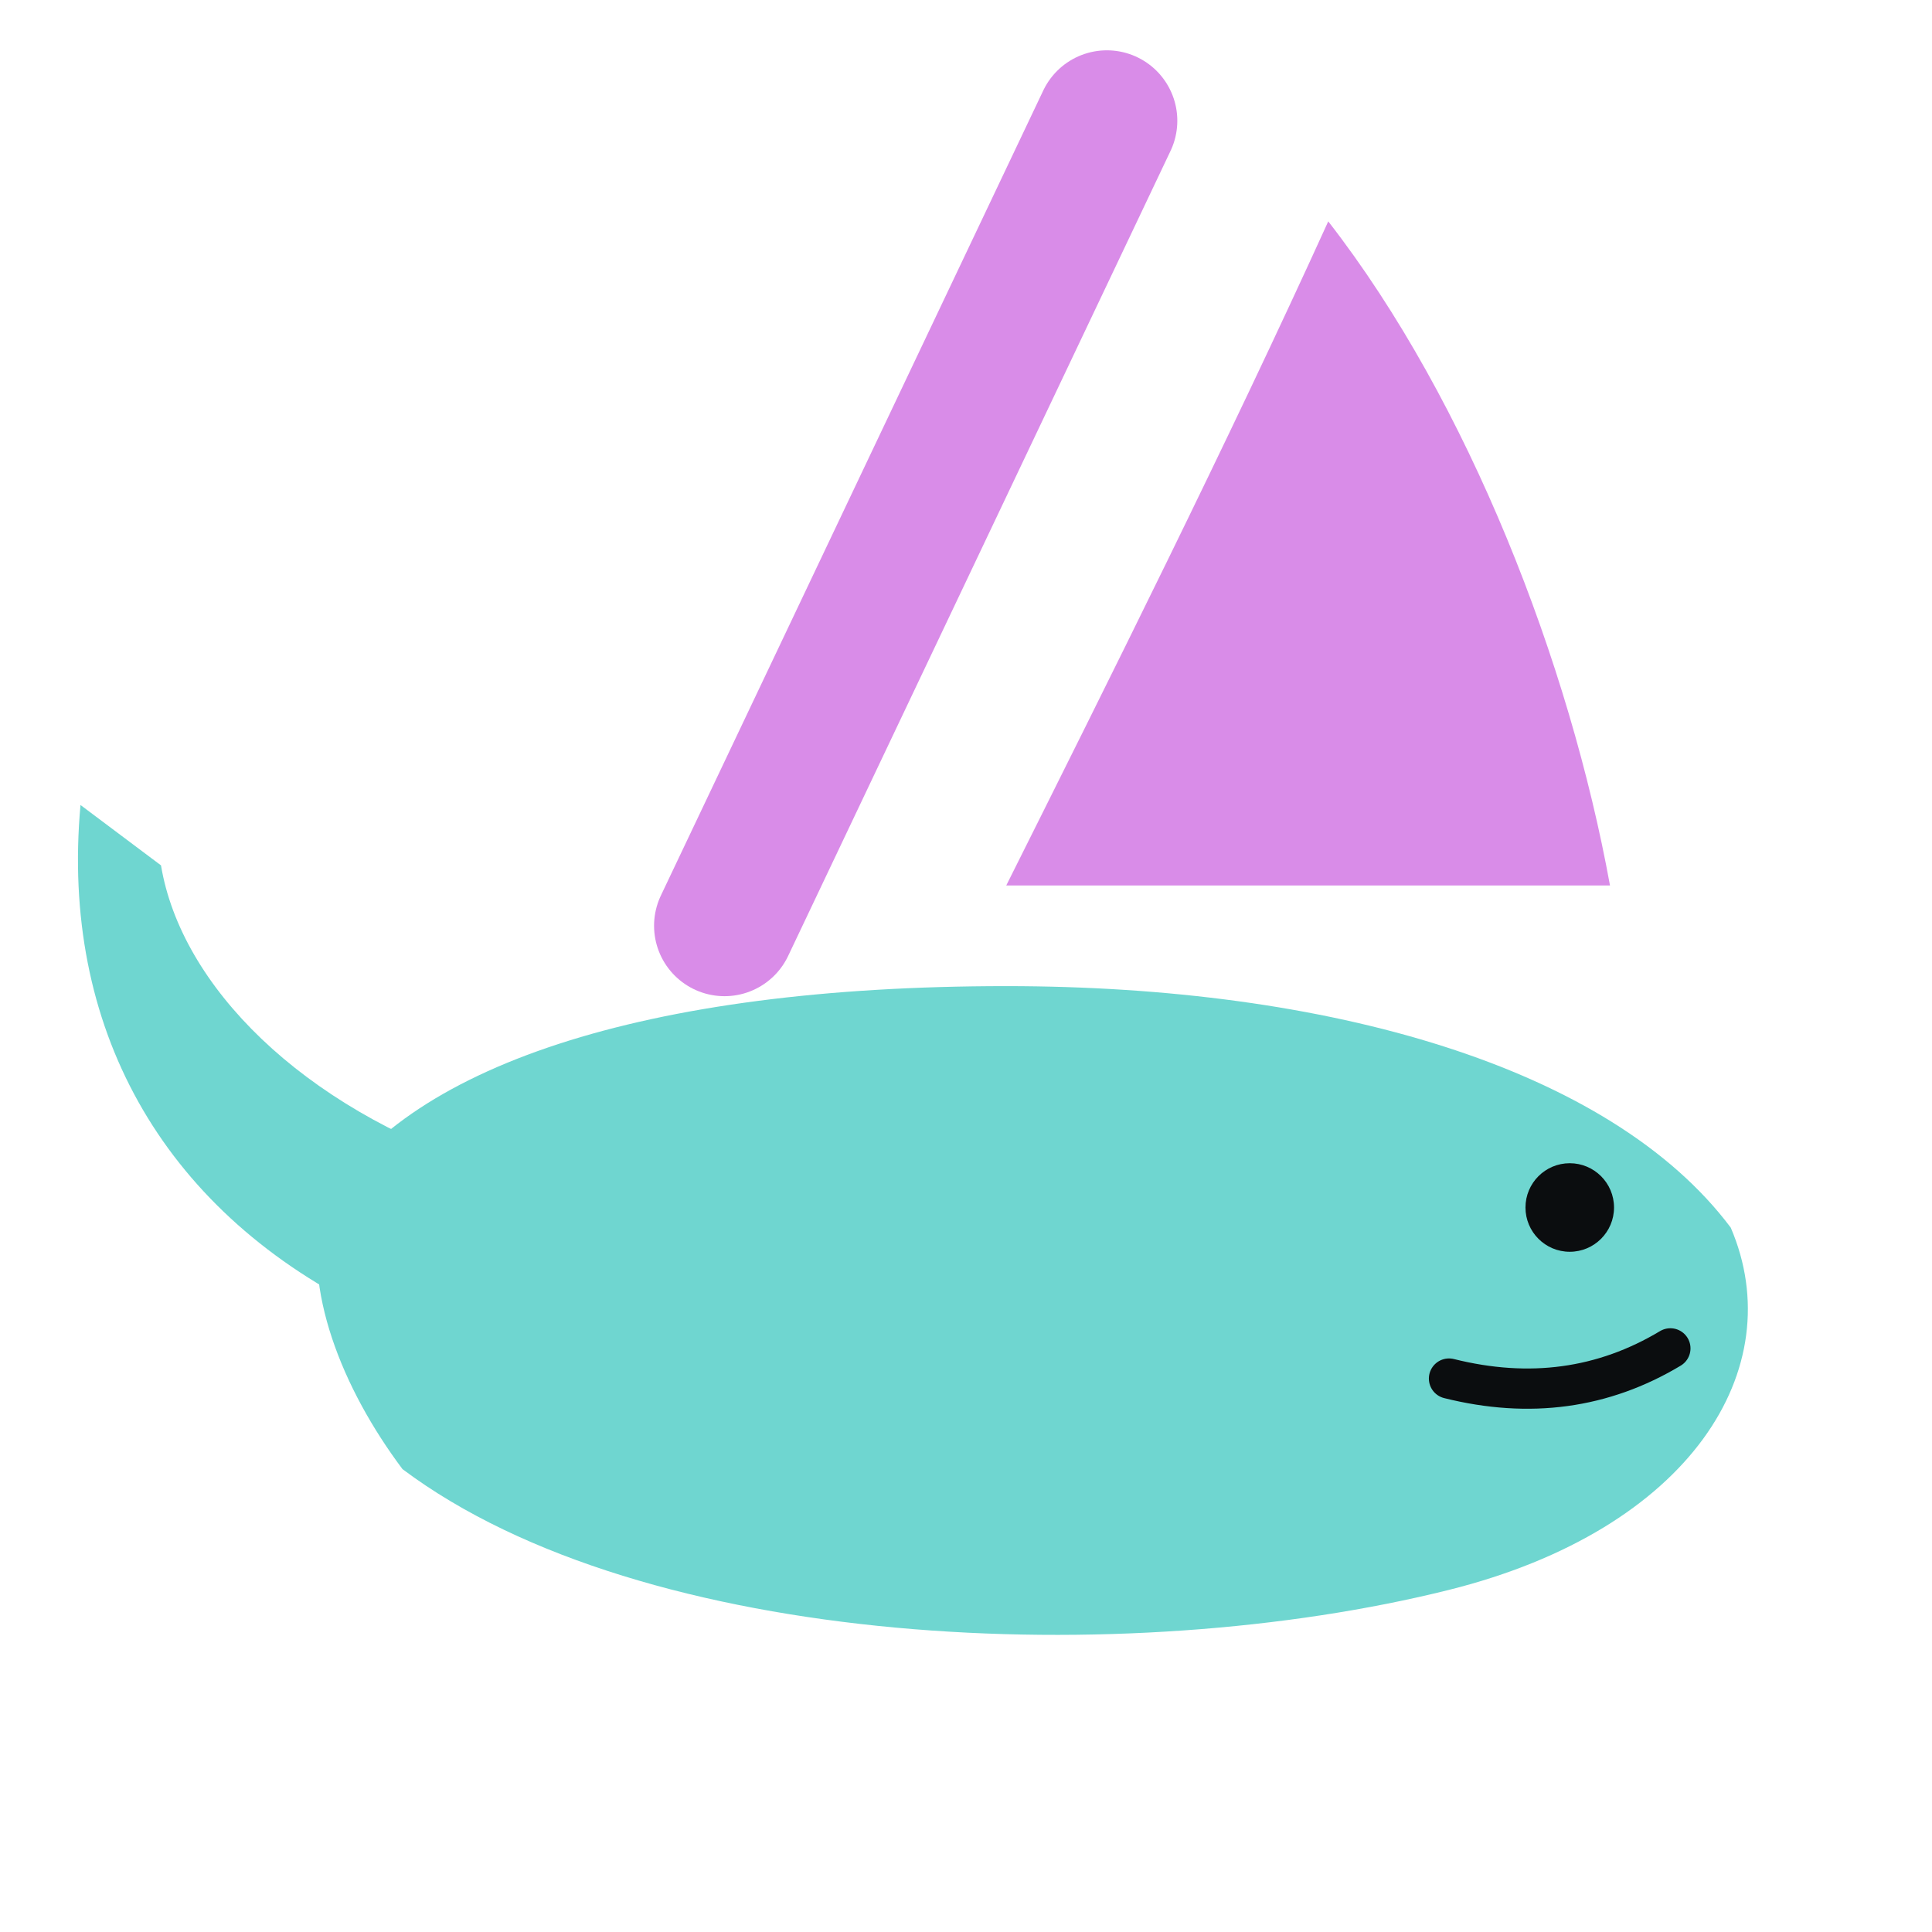
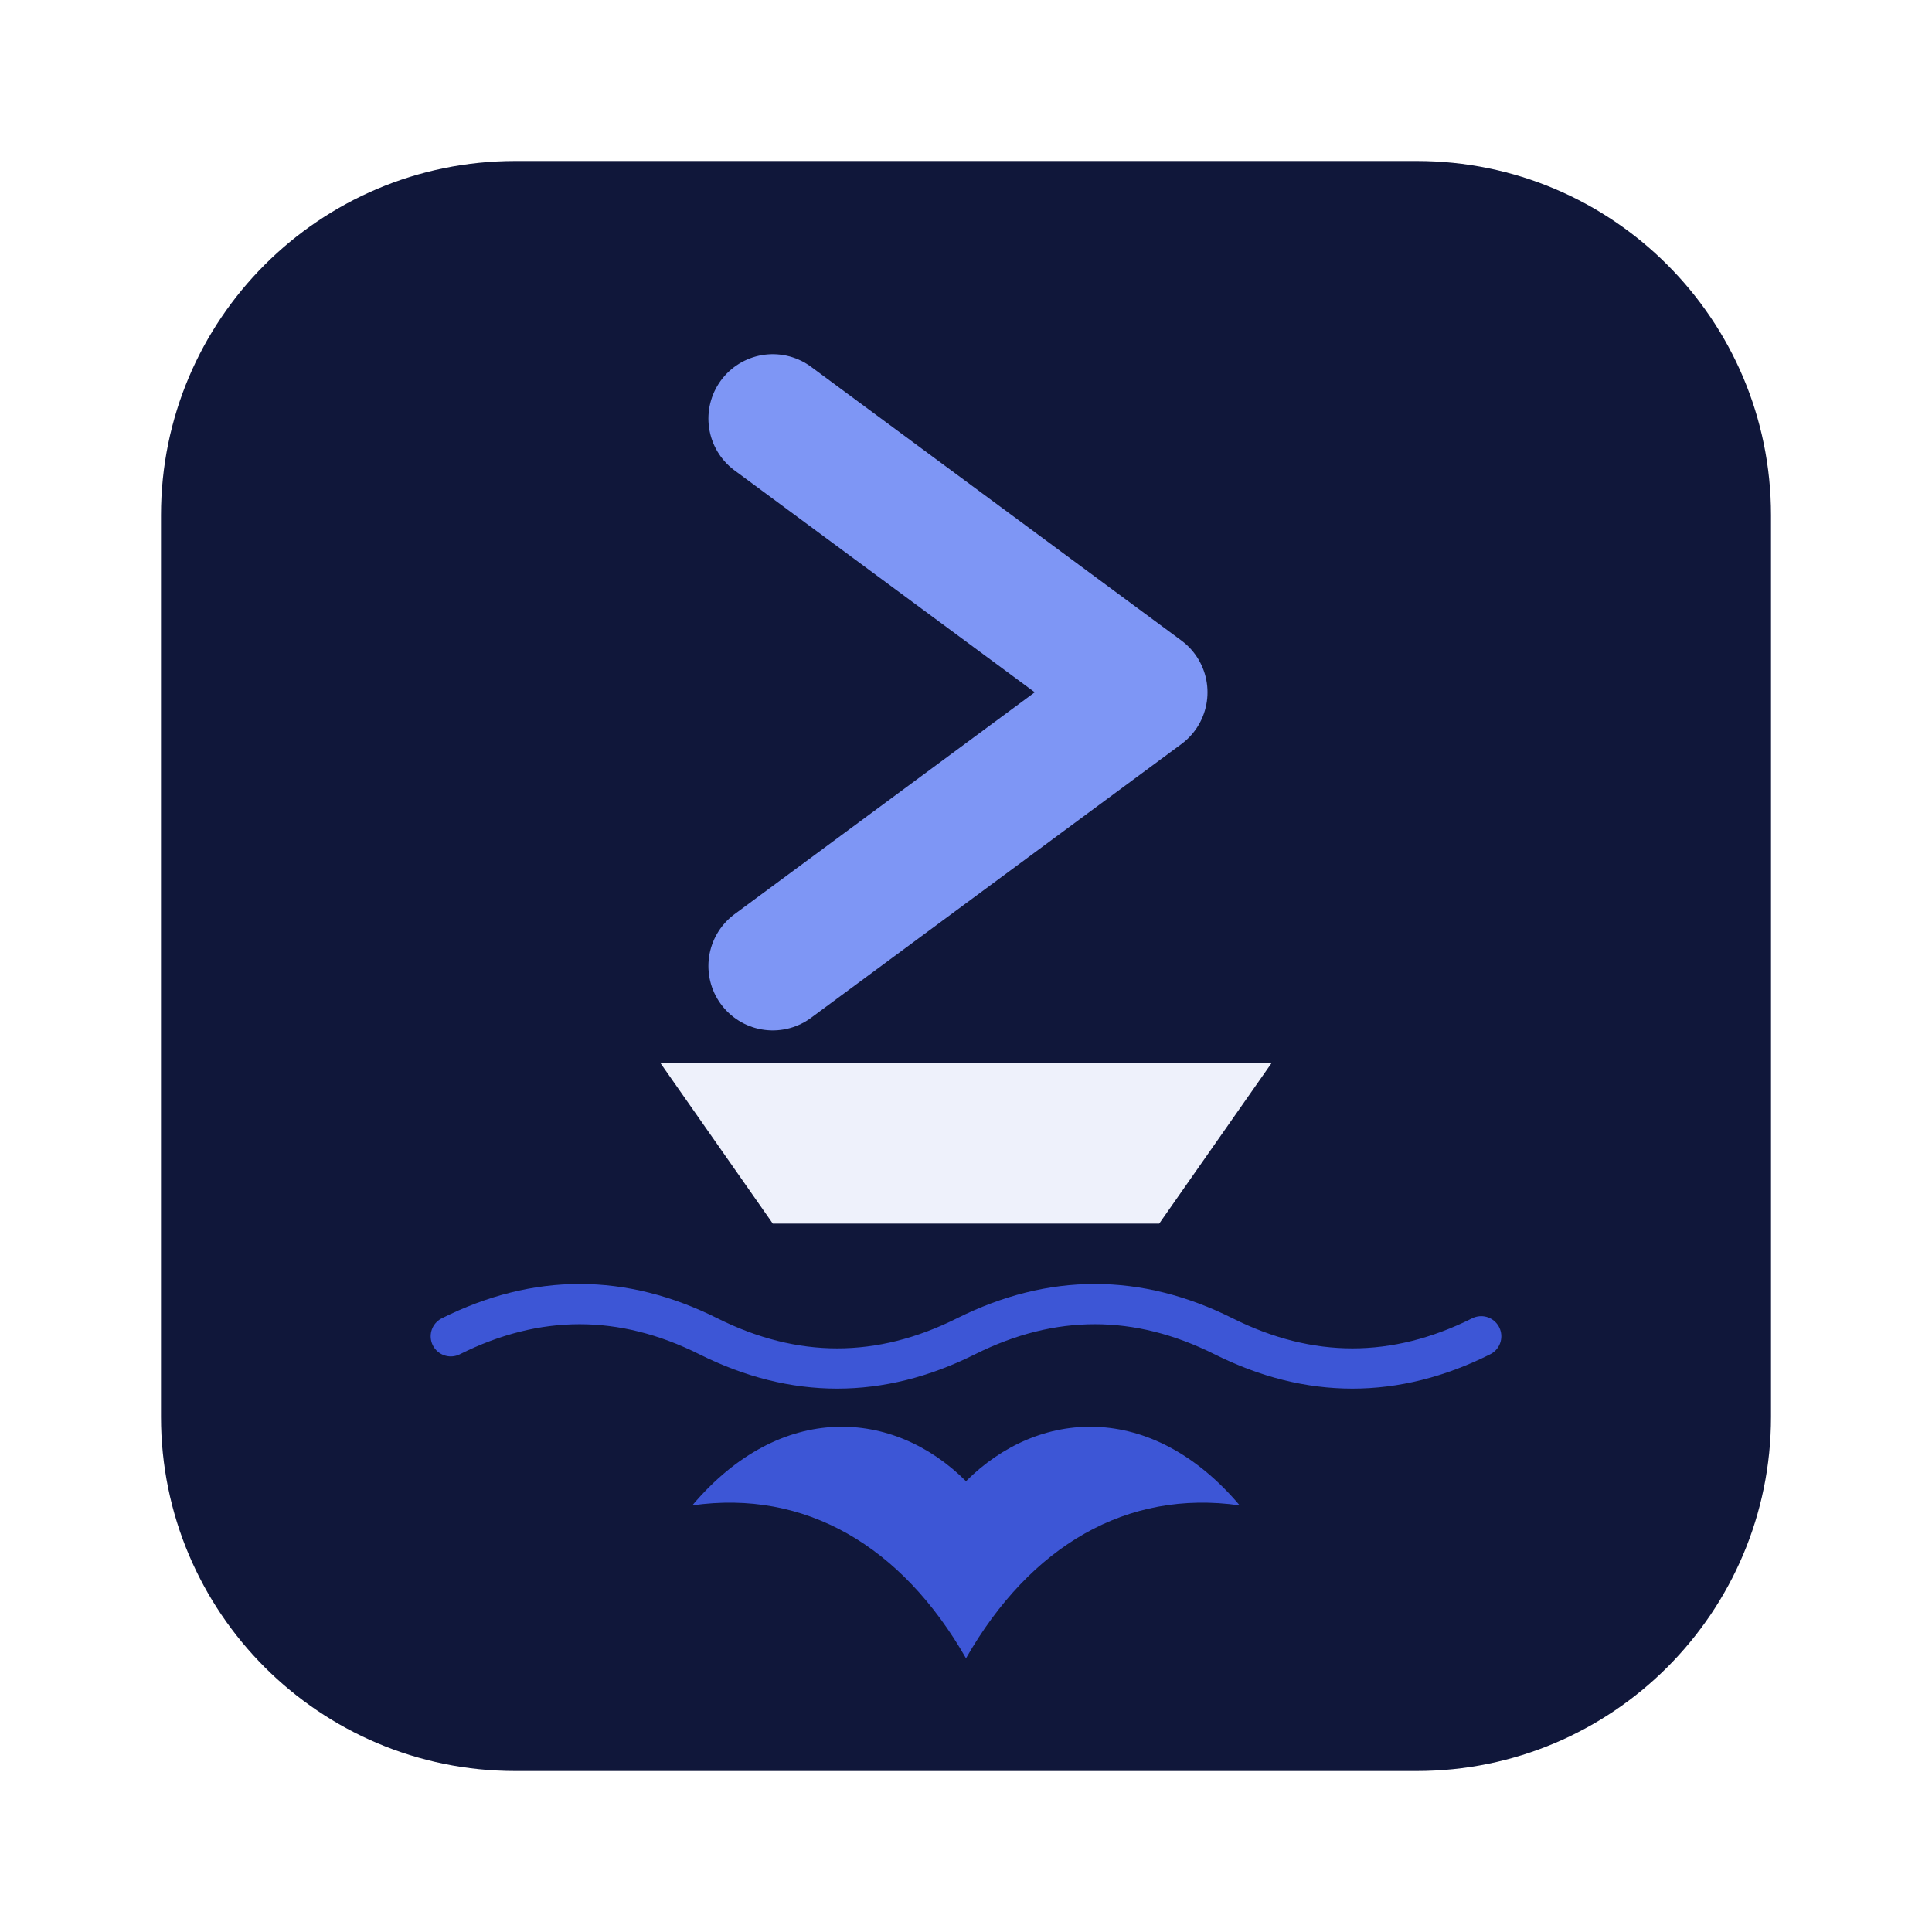
- <svg xmlns="http://www.w3.org/2000/svg" viewBox="0 0 96 96" role="img" aria-label="codsh — a slash-shaped sail riding a whale">
-   <path d="M36 46 55 6" stroke="#d98ce8" stroke-width="7" stroke-linecap="round" fill="none" />
-   <path d="M66 11 C61 22, 55 34, 50 44 L80 44 C78 33, 73 20, 66 11 Z" fill="#d98ce8" />
-   <path d="M16 60 C20 53, 32 49, 50 49 C66 49, 80 53, 86 61 C89 68, 84 76, 72 79 C56 83, 32 82, 20 73 C17 69, 15 64, 16 60 Z" fill="#6fd6d0" />
-   <path d="M4 40 C3 51, 8 60, 18 65 L24 58 C15 55, 9 49, 8 43 Z" fill="#6fd6d0" />
-   <circle cx="78" cy="60" r="2.2" fill="#0b0d0f" />
-   <path d="M83 67 Q78 70 72 68.5" stroke="#0b0d0f" stroke-width="2" stroke-linecap="round" fill="none" />
+ <svg xmlns="http://www.w3.org/2000/svg" width="240" height="240" viewBox="0 0 240 240">
+   <rect x="20" y="20" width="200" height="200" rx="44" fill="#10173a" />
+   <path d="M96,52 L142,86 L96,120" fill="none" stroke="#7e96f5" stroke-width="16" stroke-linecap="round" stroke-linejoin="round" />
+   <path d="M82,132 L158,132 L144,152 L96,152 Z" fill="#eef1fb" />
+   <path d="M56,166 Q72,158 88,166 T120,166 T152,166 T184,166" fill="none" stroke="#3d56d6" stroke-width="5" stroke-linecap="round" />
+   <path fill="#3d56d6" d="M120,206 C112,192 100,185 86,187 C97,174 111,175 120,184 C129,175 143,174 154,187 C140,185 128,192 120,206 Z" />
</svg>
